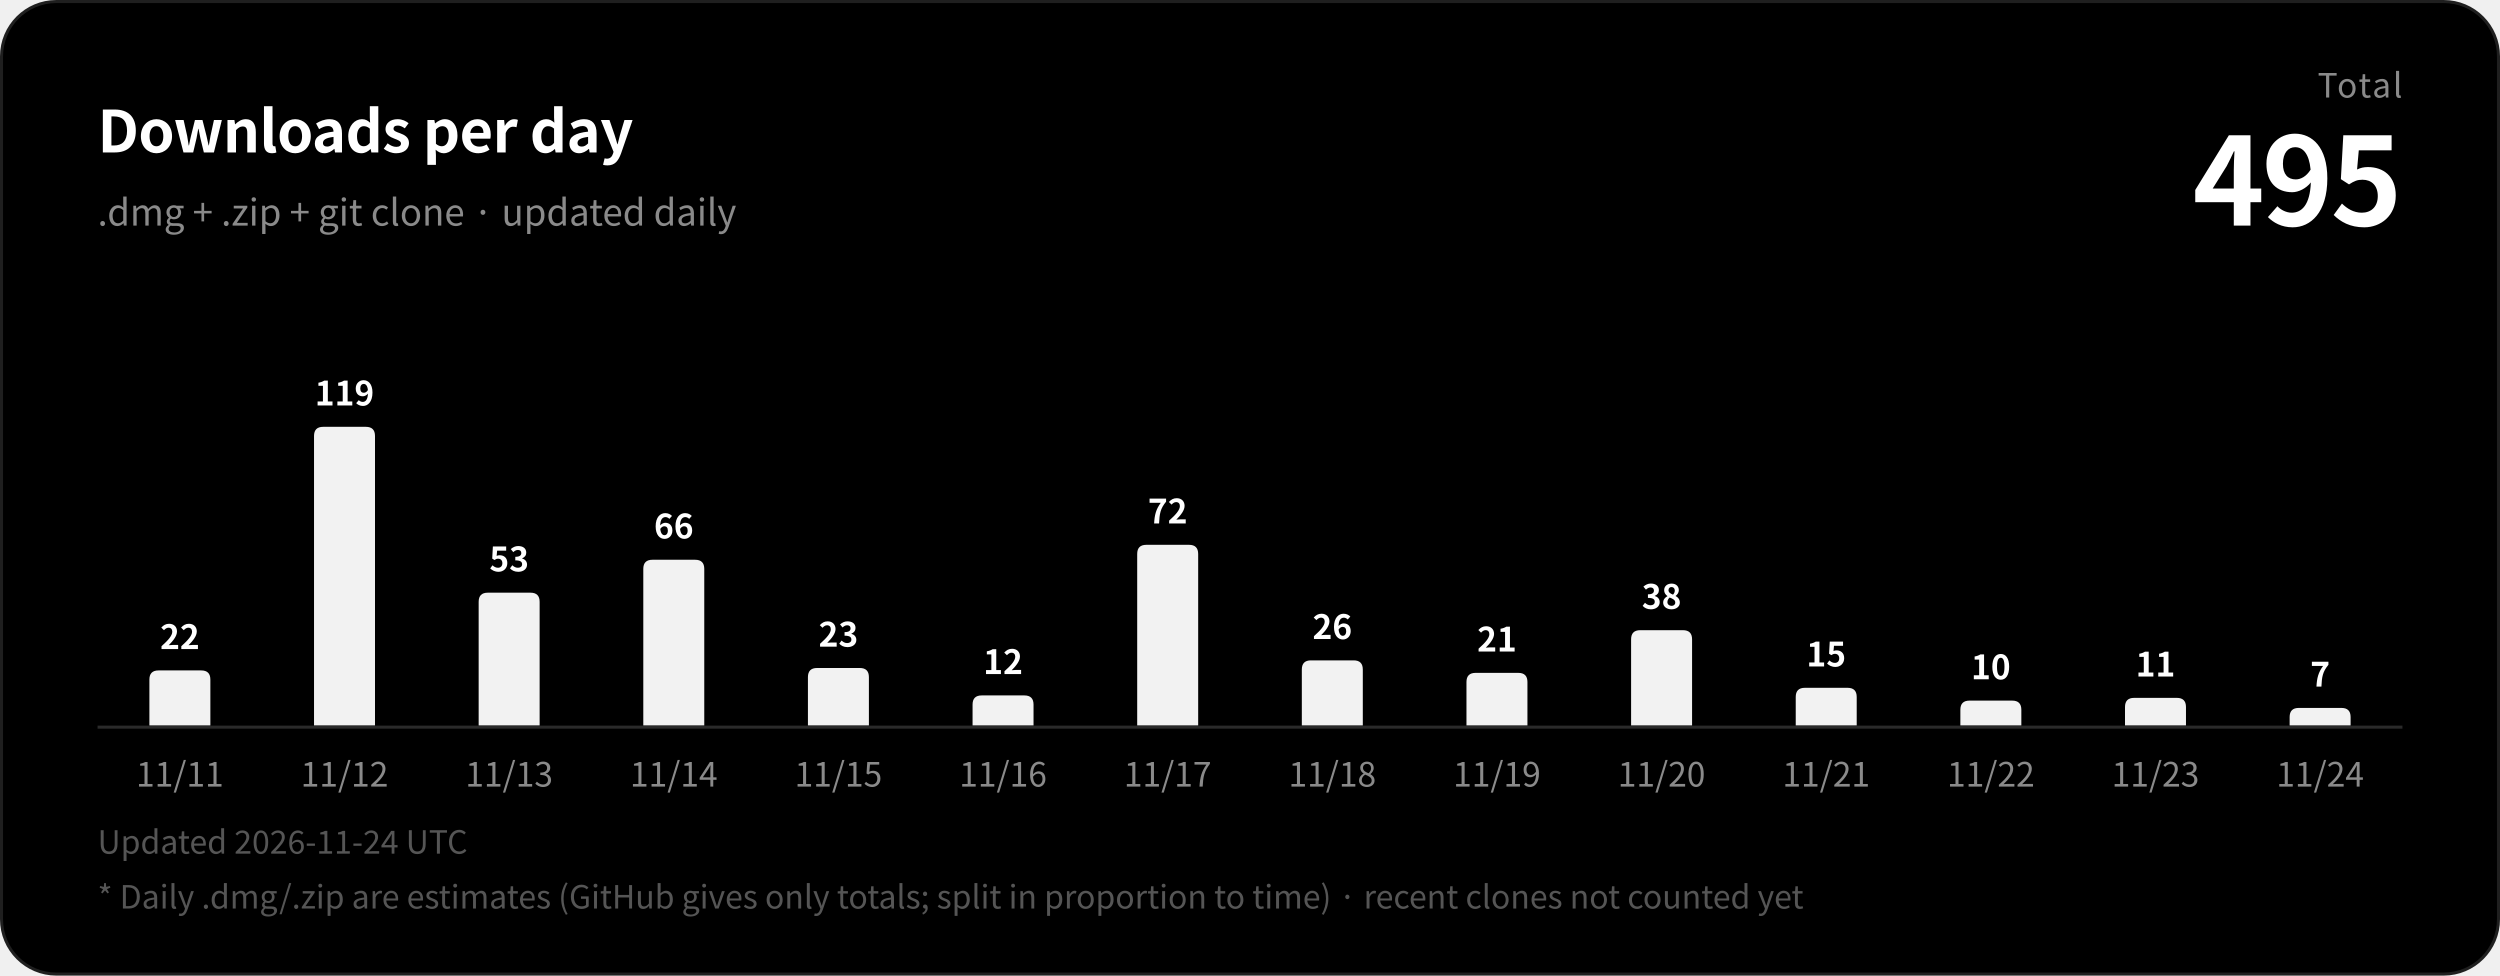
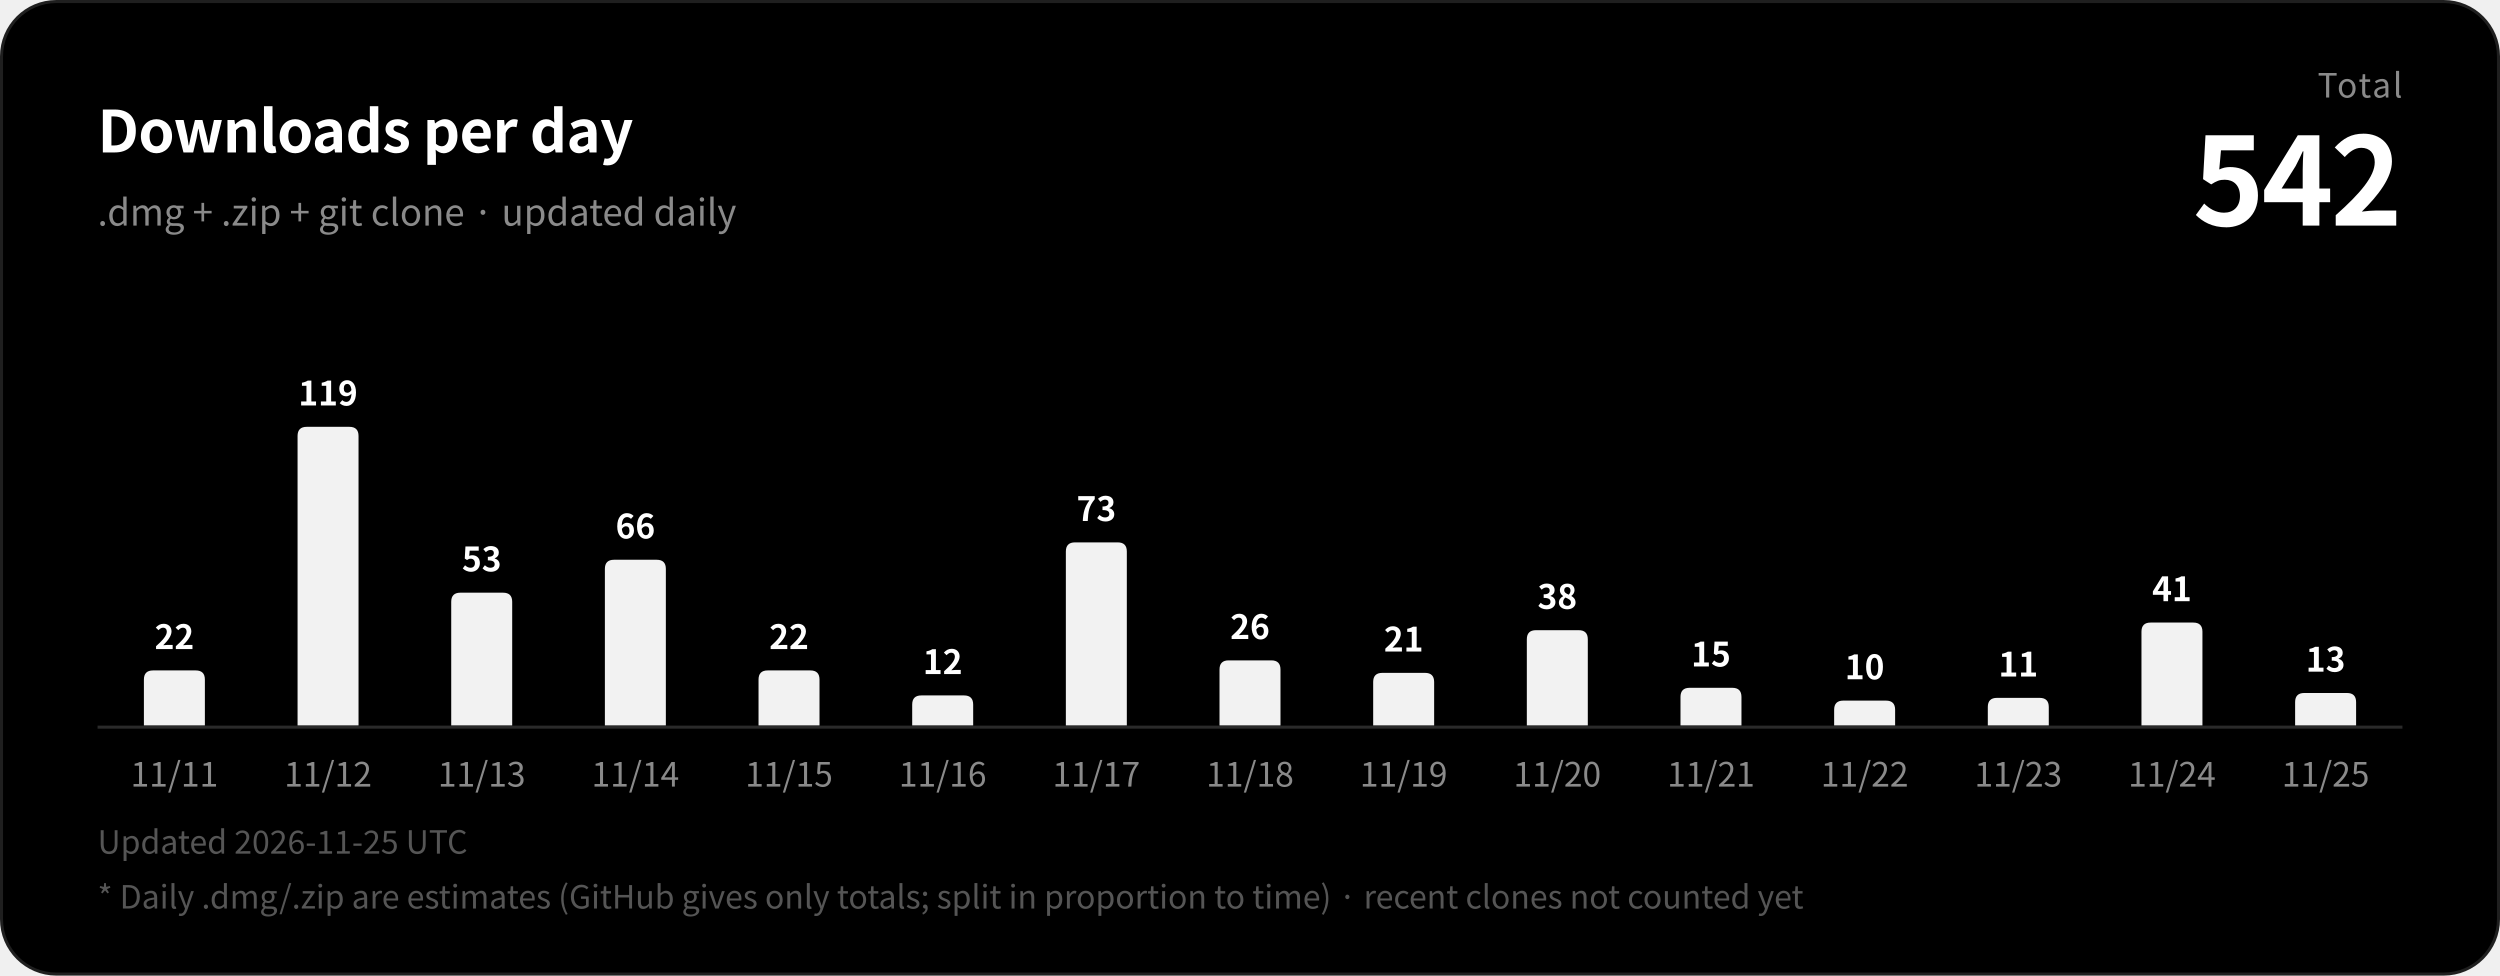
<svg xmlns="http://www.w3.org/2000/svg" width="820" height="320" viewBox="0 0 820 320" role="img" aria-label="Downloads per day">
  <rect x="0.5" y="0.5" width="819" height="319" rx="18" fill="#000000" stroke="#1f1f1f" />
  <g font-family="-apple-system, BlinkMacSystemFont, 'SF Pro Display', 'Segoe UI', 'Hiragino Sans', 'Hiragino Kaku Gothic ProN', 'Noto Sans CJK JP', 'Noto Sans JP', 'PingFang SC', 'Microsoft YaHei', sans-serif" style="font-variant-numeric: tabular-nums">
    <text x="32" y="50" font-size="19" font-weight="600" fill="#ffffff" letter-spacing="-0.2">Downloads per day</text>
    <text x="32" y="74" font-size="12" fill="#8a8a8a">.dmg + .zip + git clone · updated daily</text>
    <text x="788" y="32" font-size="11" fill="#8a8a8a" text-anchor="end" letter-spacing="0.6">Total</text>
-     <text x="788" y="74" font-size="40" font-weight="700" fill="#ffffff" text-anchor="end" letter-spacing="-1">495</text>
-     <path d="M49.0,238.0V222.9Q49.0,219.9 52.0,219.9H66.0Q69.0,219.9 69.0,222.9V238.0Z" fill="#f2f2f2" />
-     <text x="59.0" y="212.9" font-size="11" font-weight="600" fill="#ffffff" text-anchor="middle">22</text>
-     <text x="59.0" y="258" font-size="11" fill="#8a8a8a" text-anchor="middle">11/11</text>
-     <path d="M103.0,238.0V143.0Q103.0,140.0 106.0,140.0H120.0Q123.0,140.0 123.0,143.0V238.0Z" fill="#f2f2f2" />
-     <text x="113.0" y="133.0" font-size="11" font-weight="600" fill="#ffffff" text-anchor="middle">119</text>
-     <text x="113.0" y="258" font-size="11" fill="#8a8a8a" text-anchor="middle">11/12</text>
-     <path d="M157.0,238.0V197.4Q157.0,194.4 160.0,194.4H174.0Q177.0,194.4 177.0,197.4V238.0Z" fill="#f2f2f2" />
-     <text x="167.0" y="187.4" font-size="11" font-weight="600" fill="#ffffff" text-anchor="middle">53</text>
-     <text x="167.0" y="258" font-size="11" fill="#8a8a8a" text-anchor="middle">11/13</text>
-     <path d="M211.0,238.0V186.6Q211.0,183.6 214.0,183.6H228.0Q231.0,183.6 231.0,186.6V238.0Z" fill="#f2f2f2" />
-     <text x="221.0" y="176.6" font-size="11" font-weight="600" fill="#ffffff" text-anchor="middle">66</text>
-     <text x="221.0" y="258" font-size="11" fill="#8a8a8a" text-anchor="middle">11/14</text>
-     <path d="M265.0,238.0V222.1Q265.0,219.1 268.0,219.1H282.0Q285.0,219.1 285.0,222.1V238.0Z" fill="#f2f2f2" />
-     <text x="275.0" y="212.1" font-size="11" font-weight="600" fill="#ffffff" text-anchor="middle">23</text>
-     <text x="275.0" y="258" font-size="11" fill="#8a8a8a" text-anchor="middle">11/15</text>
-     <path d="M319.0,238.0V231.1Q319.0,228.1 322.0,228.1H336.0Q339.0,228.1 339.0,231.1V238.0Z" fill="#f2f2f2" />
-     <text x="329.0" y="221.1" font-size="11" font-weight="600" fill="#ffffff" text-anchor="middle">12</text>
-     <text x="329.0" y="258" font-size="11" fill="#8a8a8a" text-anchor="middle">11/16</text>
-     <path d="M373.0,238.0V181.7Q373.0,178.7 376.0,178.7H390.0Q393.0,178.7 393.0,181.7V238.0Z" fill="#f2f2f2" />
-     <text x="383.0" y="171.7" font-size="11" font-weight="600" fill="#ffffff" text-anchor="middle">72</text>
-     <text x="383.0" y="258" font-size="11" fill="#8a8a8a" text-anchor="middle">11/17</text>
-     <path d="M427.0,238.0V219.6Q427.0,216.6 430.0,216.6H444.0Q447.0,216.6 447.0,219.6V238.0Z" fill="#f2f2f2" />
-     <text x="437.0" y="209.6" font-size="11" font-weight="600" fill="#ffffff" text-anchor="middle">26</text>
-     <text x="437.0" y="258" font-size="11" fill="#8a8a8a" text-anchor="middle">11/18</text>
-     <path d="M481.0,238.0V223.7Q481.0,220.7 484.0,220.7H498.0Q501.0,220.7 501.0,223.7V238.0Z" fill="#f2f2f2" />
-     <text x="491.0" y="213.7" font-size="11" font-weight="600" fill="#ffffff" text-anchor="middle">21</text>
-     <text x="491.0" y="258" font-size="11" fill="#8a8a8a" text-anchor="middle">11/19</text>
-     <path d="M535.0,238.0V209.7Q535.0,206.7 538.0,206.7H552.0Q555.0,206.7 555.0,209.7V238.0Z" fill="#f2f2f2" />
-     <text x="545.0" y="199.7" font-size="11" font-weight="600" fill="#ffffff" text-anchor="middle">38</text>
-     <text x="545.0" y="258" font-size="11" fill="#8a8a8a" text-anchor="middle">11/20</text>
-     <path d="M589.0,238.0V228.6Q589.0,225.6 592.0,225.6H606.0Q609.0,225.6 609.0,228.6V238.0Z" fill="#f2f2f2" />
-     <text x="599.0" y="218.6" font-size="11" font-weight="600" fill="#ffffff" text-anchor="middle">15</text>
-     <text x="599.0" y="258" font-size="11" fill="#8a8a8a" text-anchor="middle">11/21</text>
-     <path d="M643.0,238.0V232.8Q643.0,229.8 646.0,229.8H660.0Q663.0,229.8 663.0,232.8V238.0Z" fill="#f2f2f2" />
-     <text x="653.0" y="222.8" font-size="11" font-weight="600" fill="#ffffff" text-anchor="middle">10</text>
-     <text x="653.0" y="258" font-size="11" fill="#8a8a8a" text-anchor="middle">11/22</text>
-     <path d="M697.0,238.0V231.9Q697.0,228.9 700.0,228.9H714.0Q717.0,228.9 717.0,231.9V238.0Z" fill="#f2f2f2" />
-     <text x="707.0" y="221.9" font-size="11" font-weight="600" fill="#ffffff" text-anchor="middle">11</text>
-     <text x="707.0" y="258" font-size="11" fill="#8a8a8a" text-anchor="middle">11/23</text>
-     <path d="M751.0,238.0V235.2Q751.0,232.2 754.0,232.2H768.0Q771.0,232.2 771.0,235.2V238.0Z" fill="#f2f2f2" />
-     <text x="761.0" y="225.2" font-size="11" font-weight="600" fill="#ffffff" text-anchor="middle">7</text>
-     <text x="761.0" y="258" font-size="11" fill="#8a8a8a" text-anchor="middle">11/24</text>
+     <text x="788" y="74" font-size="40" font-weight="700" fill="#ffffff" text-anchor="end" letter-spacing="-1">542</text>
+     <path d="M47.2,238.0V222.9Q47.2,219.9 50.2,219.9H64.2Q67.2,219.9 67.2,222.9V238.0Z" fill="#f2f2f2" />
+     <text x="57.2" y="212.9" font-size="11" font-weight="600" fill="#ffffff" text-anchor="middle">22</text>
+     <text x="57.2" y="258" font-size="11" fill="#8a8a8a" text-anchor="middle">11/11</text>
+     <path d="M97.6,238.0V143.0Q97.6,140.0 100.6,140.0H114.6Q117.6,140.0 117.6,143.0V238.0Z" fill="#f2f2f2" />
+     <text x="107.6" y="133.0" font-size="11" font-weight="600" fill="#ffffff" text-anchor="middle">119</text>
+     <text x="107.6" y="258" font-size="11" fill="#8a8a8a" text-anchor="middle">11/12</text>
+     <path d="M148.0,238.0V197.4Q148.0,194.4 151.0,194.4H165.0Q168.0,194.4 168.0,197.4V238.0Z" fill="#f2f2f2" />
+     <text x="158.0" y="187.4" font-size="11" font-weight="600" fill="#ffffff" text-anchor="middle">53</text>
+     <text x="158.0" y="258" font-size="11" fill="#8a8a8a" text-anchor="middle">11/13</text>
+     <path d="M198.4,238.0V186.6Q198.4,183.6 201.4,183.6H215.4Q218.4,183.6 218.4,186.6V238.0Z" fill="#f2f2f2" />
+     <text x="208.4" y="176.6" font-size="11" font-weight="600" fill="#ffffff" text-anchor="middle">66</text>
+     <text x="208.4" y="258" font-size="11" fill="#8a8a8a" text-anchor="middle">11/14</text>
+     <path d="M248.8,238.0V222.9Q248.8,219.9 251.8,219.9H265.8Q268.8,219.9 268.8,222.9V238.0Z" fill="#f2f2f2" />
+     <text x="258.8" y="212.9" font-size="11" font-weight="600" fill="#ffffff" text-anchor="middle">22</text>
+     <text x="258.8" y="258" font-size="11" fill="#8a8a8a" text-anchor="middle">11/15</text>
+     <path d="M299.2,238.0V231.1Q299.2,228.1 302.2,228.1H316.2Q319.2,228.1 319.2,231.1V238.0Z" fill="#f2f2f2" />
+     <text x="309.2" y="221.1" font-size="11" font-weight="600" fill="#ffffff" text-anchor="middle">12</text>
+     <text x="309.2" y="258" font-size="11" fill="#8a8a8a" text-anchor="middle">11/16</text>
+     <path d="M349.6,238.0V180.9Q349.6,177.9 352.6,177.9H366.6Q369.6,177.9 369.6,180.9V238.0Z" fill="#f2f2f2" />
+     <text x="359.6" y="170.9" font-size="11" font-weight="600" fill="#ffffff" text-anchor="middle">73</text>
+     <text x="359.6" y="258" font-size="11" fill="#8a8a8a" text-anchor="middle">11/17</text>
+     <path d="M400.0,238.0V219.6Q400.0,216.6 403.0,216.6H417.0Q420.0,216.6 420.0,219.6V238.0Z" fill="#f2f2f2" />
+     <text x="410.0" y="209.6" font-size="11" font-weight="600" fill="#ffffff" text-anchor="middle">26</text>
+     <text x="410.0" y="258" font-size="11" fill="#8a8a8a" text-anchor="middle">11/18</text>
+     <path d="M450.4,238.0V223.7Q450.4,220.7 453.4,220.7H467.4Q470.4,220.7 470.4,223.7V238.0Z" fill="#f2f2f2" />
+     <text x="460.4" y="213.7" font-size="11" font-weight="600" fill="#ffffff" text-anchor="middle">21</text>
+     <text x="460.4" y="258" font-size="11" fill="#8a8a8a" text-anchor="middle">11/19</text>
+     <path d="M500.8,238.0V209.7Q500.8,206.7 503.8,206.7H517.8Q520.8,206.7 520.8,209.7V238.0Z" fill="#f2f2f2" />
+     <text x="510.8" y="199.7" font-size="11" font-weight="600" fill="#ffffff" text-anchor="middle">38</text>
+     <text x="510.8" y="258" font-size="11" fill="#8a8a8a" text-anchor="middle">11/20</text>
+     <path d="M551.2,238.0V228.6Q551.2,225.6 554.2,225.6H568.2Q571.2,225.6 571.2,228.6V238.0Z" fill="#f2f2f2" />
+     <text x="561.2" y="218.6" font-size="11" font-weight="600" fill="#ffffff" text-anchor="middle">15</text>
+     <text x="561.2" y="258" font-size="11" fill="#8a8a8a" text-anchor="middle">11/21</text>
+     <path d="M601.6,238.0V232.8Q601.6,229.8 604.6,229.8H618.6Q621.6,229.8 621.6,232.8V238.0Z" fill="#f2f2f2" />
+     <text x="611.6" y="222.8" font-size="11" font-weight="600" fill="#ffffff" text-anchor="middle">10</text>
+     <text x="611.6" y="258" font-size="11" fill="#8a8a8a" text-anchor="middle">11/22</text>
+     <path d="M652.0,238.0V231.9Q652.0,228.9 655.0,228.9H669.0Q672.0,228.9 672.0,231.9V238.0Z" fill="#f2f2f2" />
+     <text x="662.0" y="221.9" font-size="11" font-weight="600" fill="#ffffff" text-anchor="middle">11</text>
+     <text x="662.0" y="258" font-size="11" fill="#8a8a8a" text-anchor="middle">11/23</text>
+     <path d="M702.4,238.0V207.2Q702.4,204.2 705.4,204.2H719.4Q722.4,204.2 722.4,207.2V238.0Z" fill="#f2f2f2" />
+     <text x="712.4" y="197.2" font-size="11" font-weight="600" fill="#ffffff" text-anchor="middle">41</text>
+     <text x="712.4" y="258" font-size="11" fill="#8a8a8a" text-anchor="middle">11/24</text>
+     <path d="M752.8,238.0V230.3Q752.8,227.3 755.8,227.3H769.8Q772.8,227.3 772.8,230.3V238.0Z" fill="#f2f2f2" />
+     <text x="762.8" y="220.3" font-size="11" font-weight="600" fill="#ffffff" text-anchor="middle">13</text>
+     <text x="762.8" y="258" font-size="11" fill="#8a8a8a" text-anchor="middle">11/25</text>
    <line x1="32" y1="238.5" x2="788" y2="238.5" stroke="#2a2a2a" stroke-width="1" />
-     <text x="32" y="280" font-size="10.5" fill="#555555">Updated 2026-11-24 UTC</text>
+     <text x="32" y="280" font-size="10.5" fill="#555555">Updated 2026-11-25 UTC</text>
    <text x="32" y="298" font-size="10.5" fill="#555555">* Daily .dmg/.zip are estimates (GitHub gives only totals; split in proportion to time) · recent clones not counted yet</text>
  </g>
</svg>
